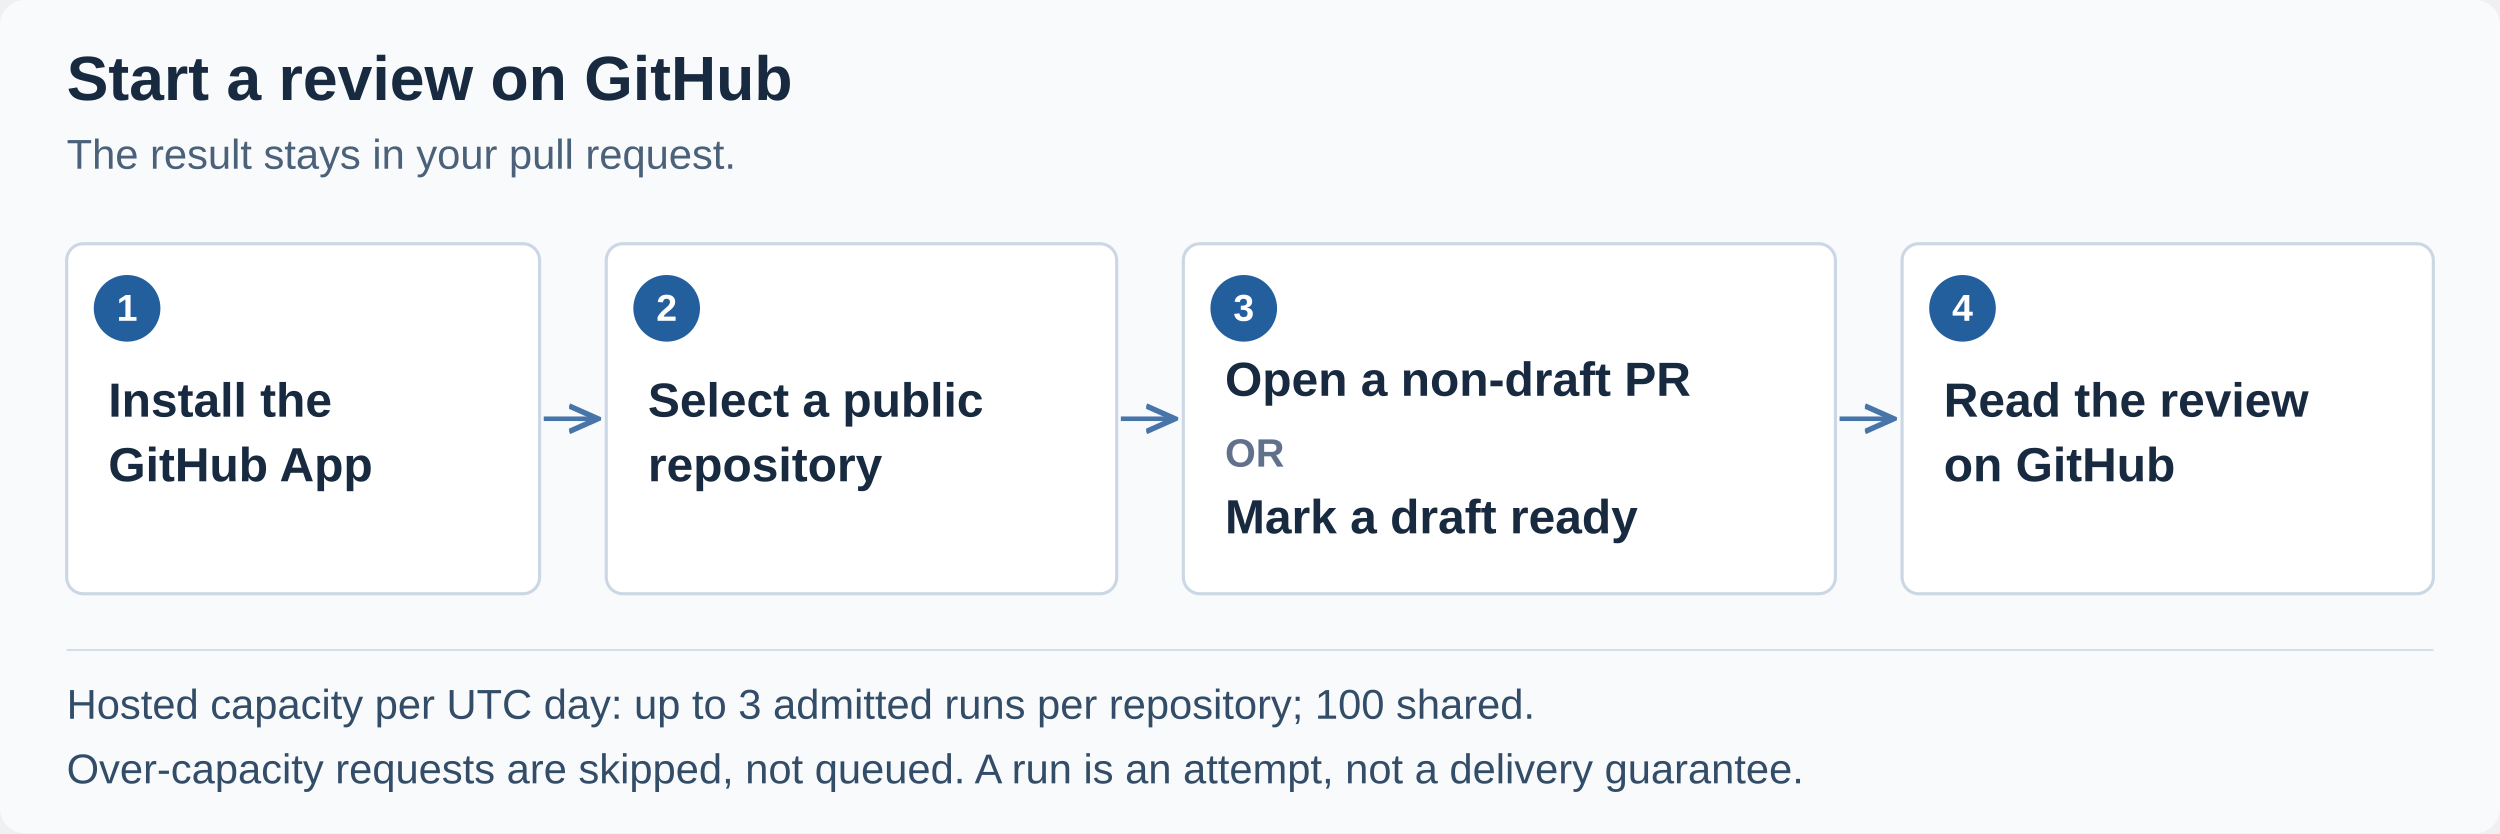
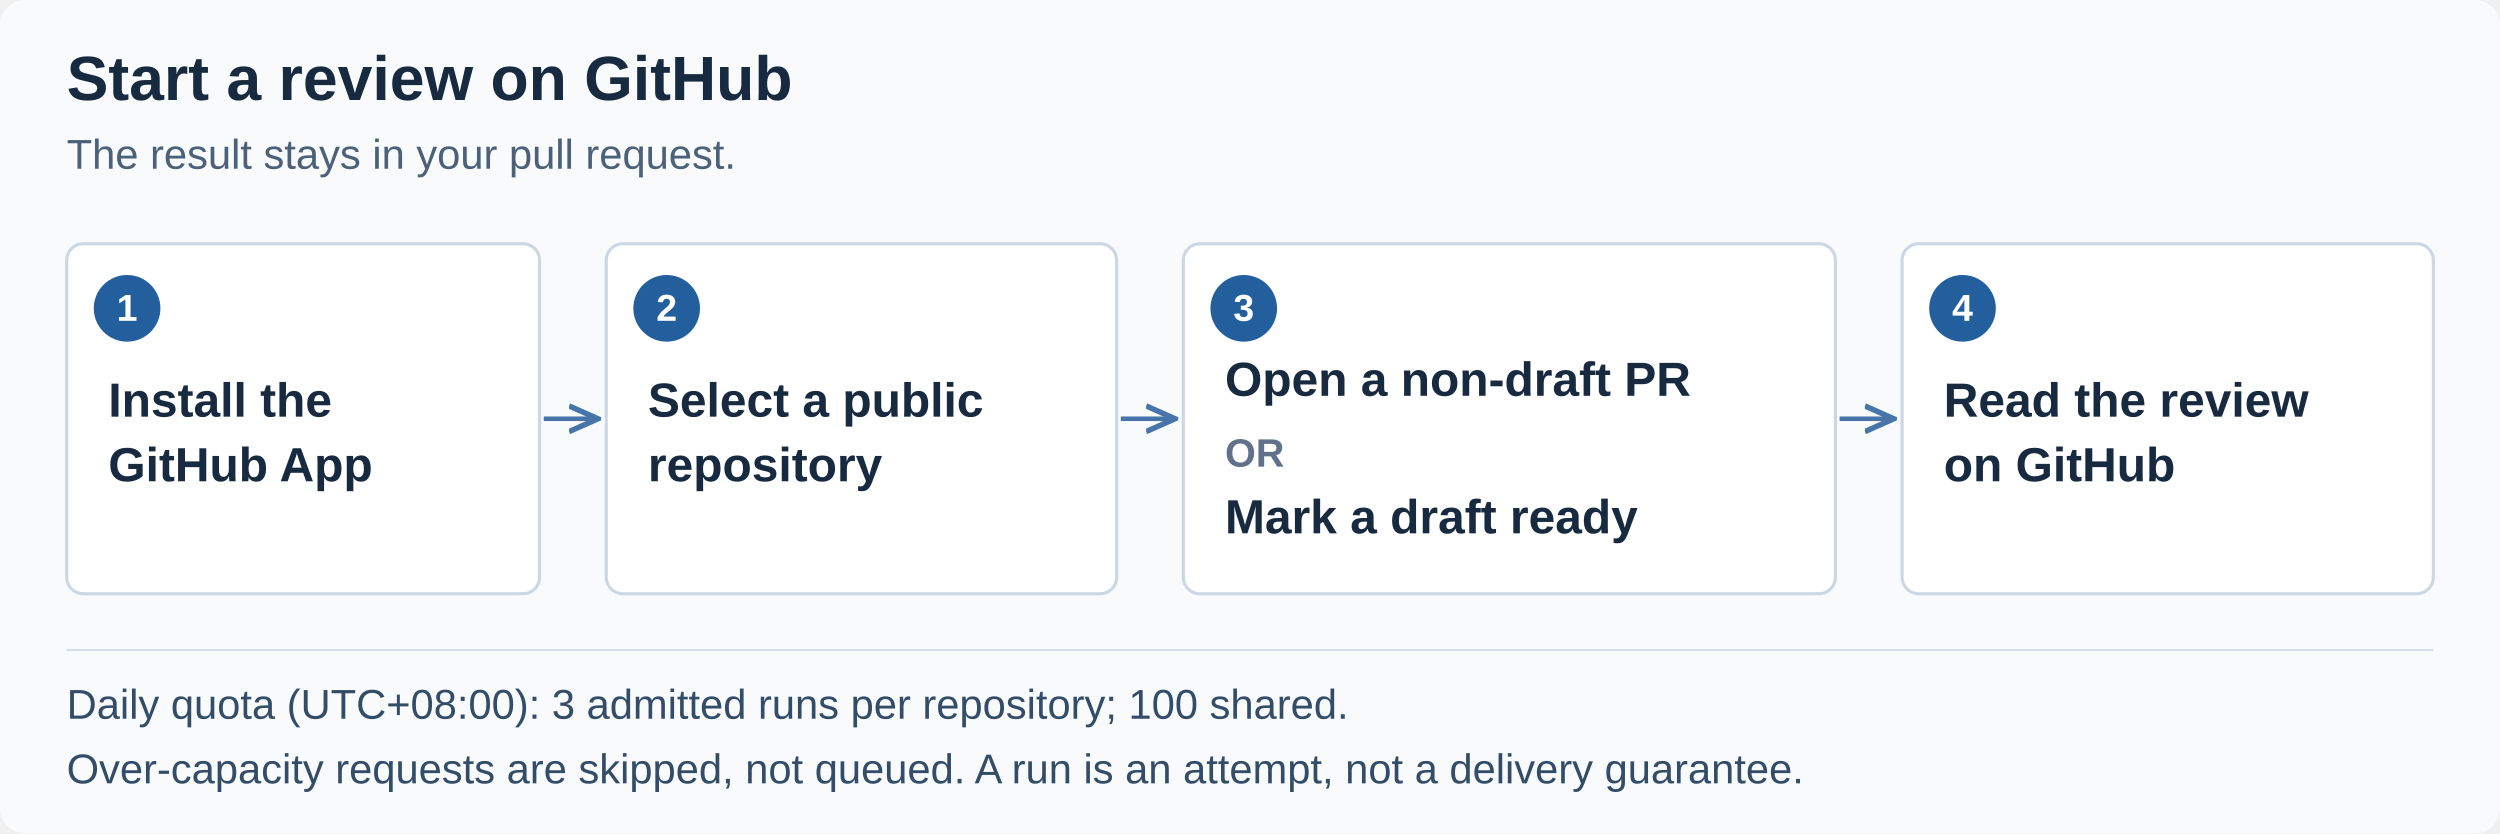
<svg xmlns="http://www.w3.org/2000/svg" width="1200" height="400" viewBox="0 0 1200 400" role="img" aria-labelledby="title desc">
  <defs>
    <marker id="arrow" viewBox="0 0 10 10" refX="9" refY="5" markerWidth="7" markerHeight="7" orient="auto">
      <path d="M0 1 9 5 0 9" fill="none" stroke="#4775aa" stroke-width="1.7" />
    </marker>
  </defs>
  <rect width="1200" height="400" rx="12" fill="#f8fafc" />
  <g font-family="-apple-system, BlinkMacSystemFont, Segoe UI, Arial, sans-serif">
    <text x="32" y="48" font-size="30" font-weight="700" fill="#172a40">Start a review on GitHub</text>
    <text x="32" y="81" font-size="20" fill="#4b6179">The result stays in your pull request.</text>
    <g fill="#fff" stroke="#cbd7e4" stroke-width="1.5">
      <rect x="32" y="117" width="227" height="168" rx="8" />
      <rect x="291" y="117" width="245" height="168" rx="8" />
      <rect x="568" y="117" width="313" height="168" rx="8" />
      <rect x="913" y="117" width="255" height="168" rx="8" />
    </g>
    <g fill="#245f9d">
      <circle cx="61" cy="148" r="16" />
      <circle cx="320" cy="148" r="16" />
      <circle cx="597" cy="148" r="16" />
      <circle cx="942" cy="148" r="16" />
    </g>
    <g font-size="18" font-weight="700" fill="#fff" text-anchor="middle">
      <text x="61" y="154">1</text>
      <text x="320" y="154">2</text>
      <text x="597" y="154">3</text>
      <text x="942" y="154">4</text>
    </g>
    <g fill="#172a40" font-size="23" font-weight="650">
      <text x="52" y="200">Install the</text>
      <text x="52" y="231">GitHub App</text>
      <text x="311" y="200">Select a public</text>
      <text x="311" y="231">repository</text>
      <text x="588" y="190">Open a non-draft PR</text>
      <text x="588" y="256">Mark a draft ready</text>
      <text x="933" y="200">Read the review</text>
      <text x="933" y="231">on GitHub</text>
    </g>
    <text x="588" y="224" font-size="19" font-weight="600" fill="#61718b">OR</text>
    <g fill="none" stroke="#4775aa" stroke-width="2.2" marker-end="url(#arrow)">
      <path d="M261 201H287" />
      <path d="M538 201H564" />
      <path d="M883 201H909" />
    </g>
    <path d="M32 312H1168" stroke="#d4dfe9" />
-     <text x="32" y="345" font-size="20" fill="#334d68">Hosted capacity per UTC day: up to 3 admitted runs per repository; 100 shared.</text>
+     <text x="32" y="345" font-size="20" fill="#334d68">Daily quota (UTC+08:00): 3 admitted runs per repository; 100 shared.</text>
    <text x="32" y="376" font-size="20" fill="#334d68">Over-capacity requests are skipped, not queued. A run is an attempt, not a delivery guarantee.</text>
  </g>
</svg>
